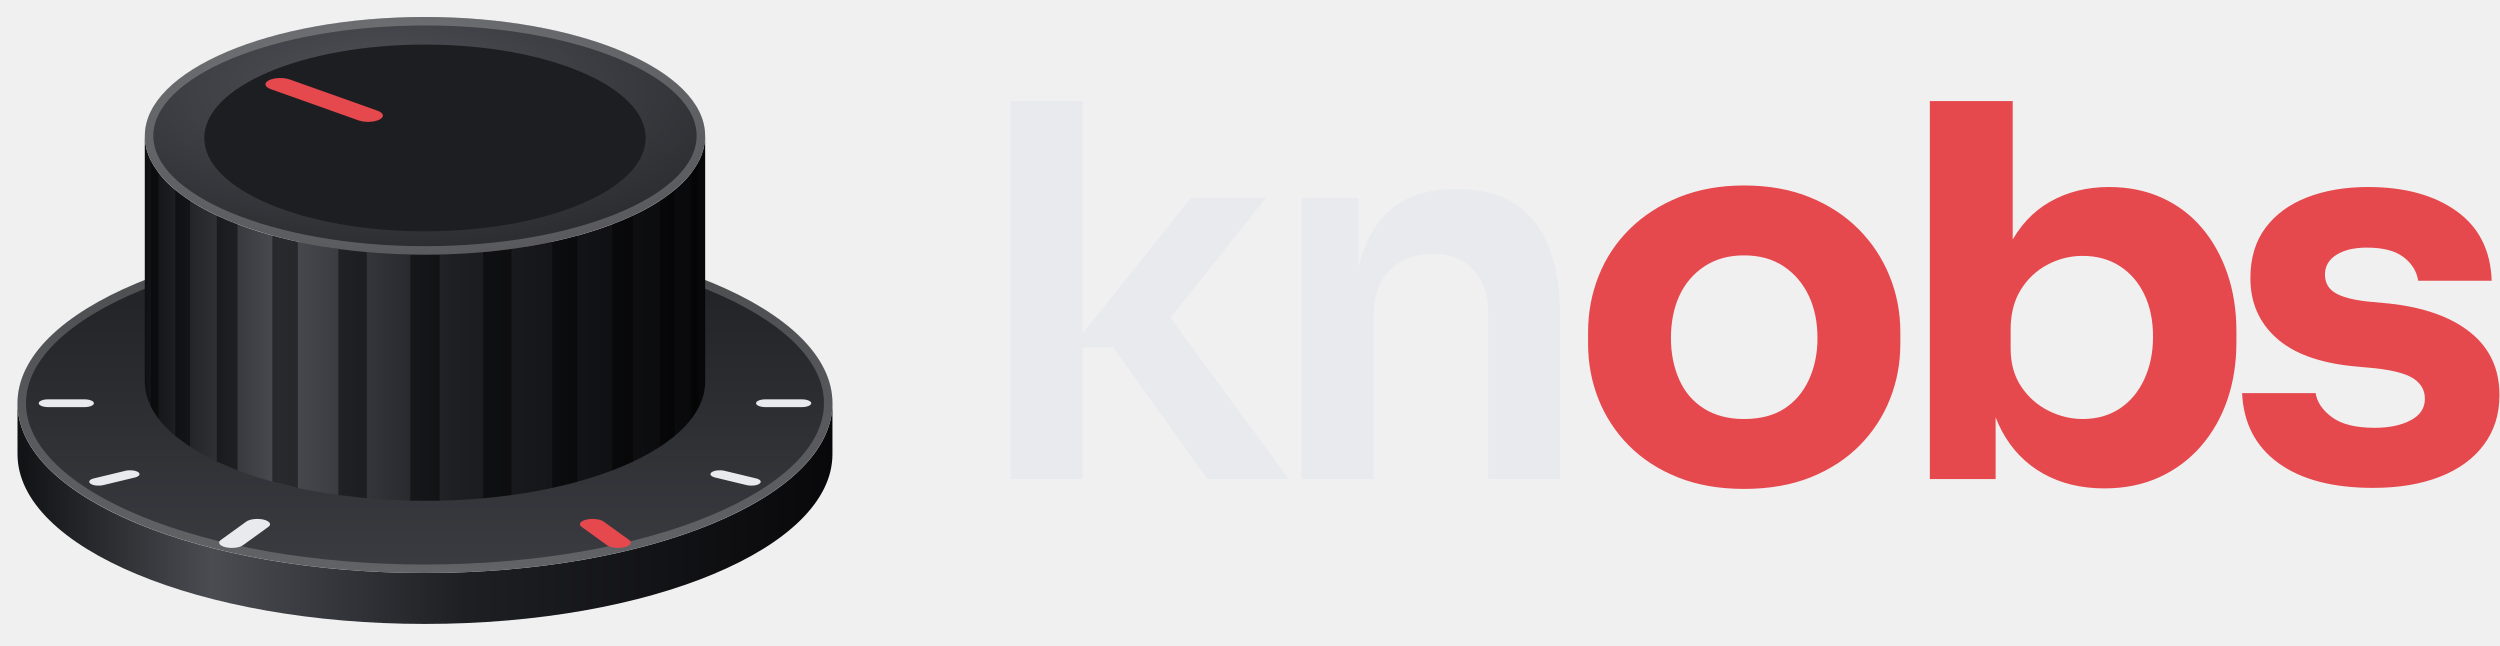
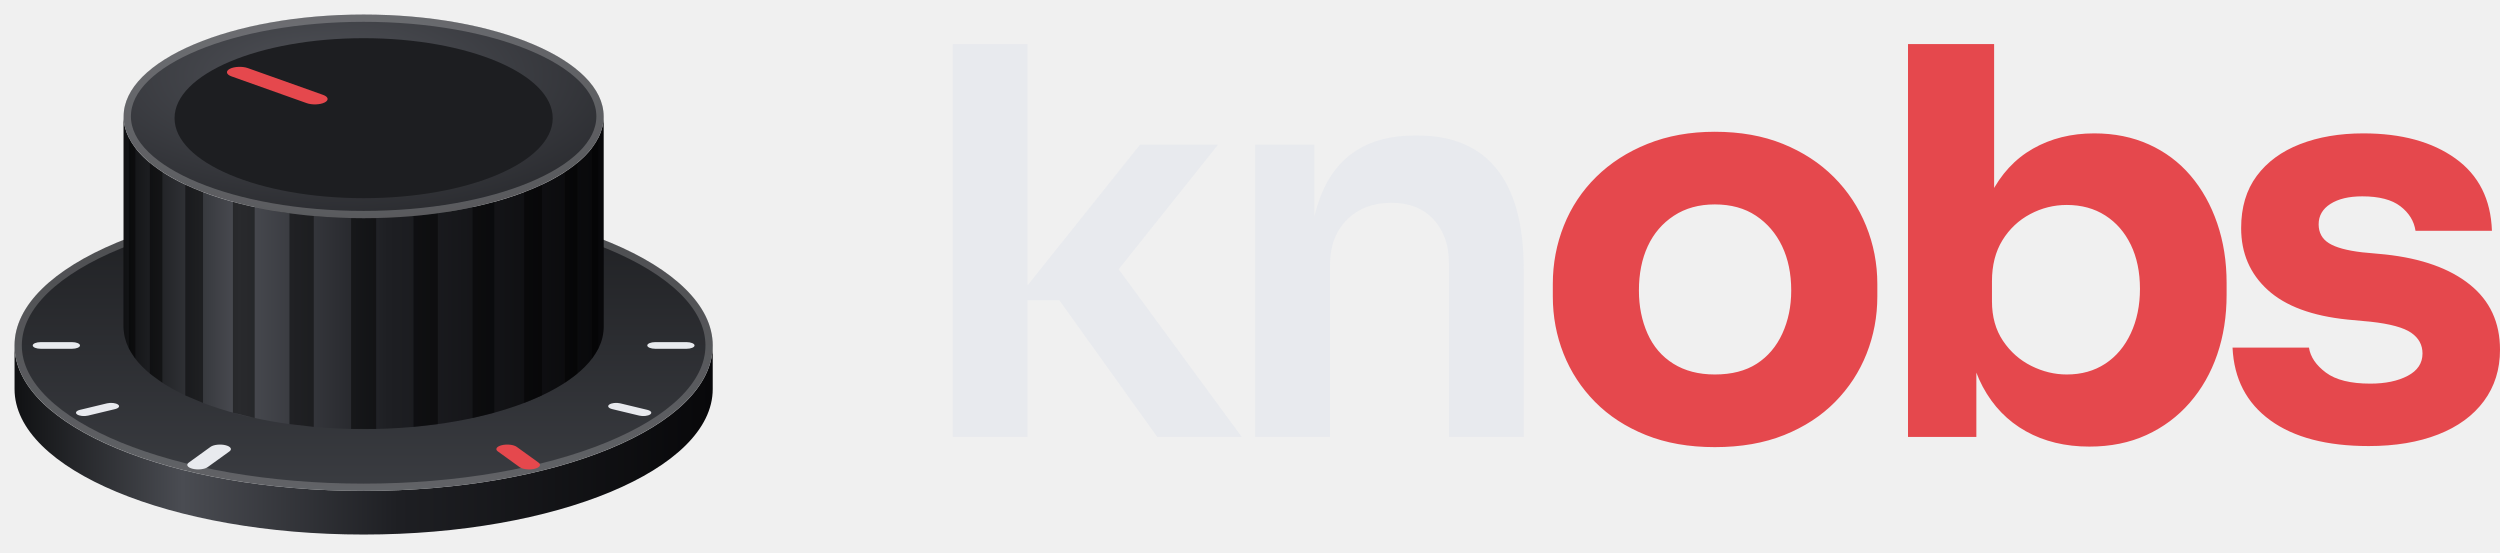
- <svg xmlns="http://www.w3.org/2000/svg" viewBox="0 0 588.75 152.00" width="1178" height="304">
+ <svg xmlns="http://www.w3.org/2000/svg" viewBox="0 0 687.50 152.00" width="1375" height="304">
  <svg x="0.00" y="0.00" width="200.00" height="152.00" viewBox="20 40 200 152">
    <defs>
      <linearGradient id="k5b-side" x1="0" x2="1">
        <stop offset="0" stop-color="#101113" />
        <stop offset=".24" stop-color="#4a4c52" />
        <stop offset=".55" stop-color="#1e1f23" />
        <stop offset="1" stop-color="#08080a" />
      </linearGradient>
      <linearGradient id="k5b-skirt" x1="0" y1="0" x2="0" y2="1">
        <stop offset="0" stop-color="#1e1f22" />
        <stop offset="1" stop-color="#3a3c41" />
      </linearGradient>
      <radialGradient id="k5b-top" cx=".42" cy=".3" r=".8">
        <stop offset="0" stop-color="#505258" />
        <stop offset="1" stop-color="#26272b" />
      </radialGradient>
      <clipPath id="k5b-clip">
        <path d="M54 72 V130 A66 28 0 0 0 186 130 V72 A66 28 0 0 1 54 72 Z" />
      </clipPath>
    </defs>
    <path d="M24 135 V147 A96 40 0 0 0 216 147 V135 A96 40 0 0 1 24 135 Z" fill="url(#k5b-side)" />
    <ellipse cx="120" cy="135" rx="96" ry="40" fill="url(#k5b-skirt)" />
    <ellipse cx="120" cy="135" rx="95" ry="39" fill="none" stroke="#fff" stroke-opacity=".2" stroke-width="2" />
    <g transform="translate(120 135) scale(1 .4167)">
      <g fill="#e8eaee">
        <rect x="-3" y="-94" width="6" height="18" rx="3" transform="rotate(-150)" />
        <rect x="-2.2" y="-91" width="4.4" height="13" rx="2.2" transform="rotate(-120)" />
        <rect x="-2.2" y="-91" width="4.4" height="13" rx="2.2" transform="rotate(-90)" />
        <rect x="-2.2" y="-91" width="4.4" height="13" rx="2.2" transform="rotate(90)" />
        <rect x="-2.2" y="-91" width="4.4" height="13" rx="2.2" transform="rotate(120)" />
      </g>
      <rect x="-3" y="-94" width="6" height="18" rx="3" fill="#e5484d" transform="rotate(150)" />
    </g>
    <path d="M54 72 V130 A66 28 0 0 0 186 130 V72 A66 28 0 0 1 54 72 Z" fill="url(#k5b-side)" />
    <g clip-path="url(#k5b-clip)">
      <path d="M54.00 72.00L54.09 73.47L54.09 131.47L54.00 130.00ZM55.44 77.82L57.23 80.65L57.23 138.65L55.44 135.82ZM61.19 84.71L64.65 87.25L64.65 145.25L61.19 142.71ZM70.95 90.74L75.84 92.81L75.84 150.81L70.95 148.74ZM84.05 95.48L90.04 96.95L90.04 154.95L84.05 153.48ZM99.60 98.63L106.28 99.39L106.28 157.39L99.60 156.63ZM116.55 99.96L123.45 99.96L123.45 157.96L116.55 157.96ZM133.72 99.39L140.40 98.63L140.40 156.63L133.72 157.39ZM149.96 96.95L155.95 95.48L155.95 153.48L149.96 154.95ZM164.16 92.81L169.05 90.74L169.05 148.74L164.16 150.81ZM175.35 87.25L178.81 84.71L178.81 142.71L175.35 145.25ZM182.77 80.65L184.56 77.82L184.56 135.82L182.77 138.65ZM185.91 73.47L186.00 72.00L186.00 130.00L185.91 131.47Z" fill="#000" fill-opacity=".45" />
    </g>
    <ellipse cx="120" cy="72" rx="66" ry="28" fill="url(#k5b-top)" />
    <ellipse cx="120" cy="72" rx="65" ry="27" fill="none" stroke="#fff" stroke-opacity=".22" stroke-width="2" />
    <ellipse cx="120" cy="72.5" rx="52" ry="22" fill="#1d1e21" />
    <g transform="translate(120 72) scale(1 .4242)">
      <rect x="-3.5" y="-48" width="7" height="34" rx="3.5" fill="#e5484d" transform="rotate(-50)" />
    </g>
  </svg>
-   <g transform="translate(228.36 112.87) scale(1.22)">
+   <g transform="translate(250.31 120.15) scale(1.48)">
    <path fill="#e8eaee" d="M61.60 0L45.90 0L27.70-25.40L19.60-25.40L42.70-54.30L57.20-54.30L35.90-27.60L36.20-34.60L61.60 0ZM21.80 0L7.90 0L7.90-73L21.80-73L21.80 0ZM78 0L64.10 0L64.10-54.30L75.10-54.30L75.10-31L74.10-31Q74.10-39.30 76.30-44.85Q78.50-50.40 82.85-53.20Q87.20-56 93.70-56L93.70-56L94.30-56Q104-56 109-49.75Q114-43.50 114-31.10L114-31.10L114 0L100.10 0L100.10-32.30Q100.10-37.30 97.25-40.40Q94.40-43.50 89.40-43.50L89.40-43.50Q84.30-43.50 81.15-40.35Q78-37.20 78-31.90L78-31.90L78 0Z" />
    <path fill="#e5484d" d="M149.50 1.90L149.50 1.90Q142.30 1.90 136.70-0.35Q131.10-2.60 127.25-6.50Q123.40-10.40 121.40-15.45Q119.40-20.50 119.40-26.10L119.40-26.10L119.40-28.40Q119.40-34.10 121.45-39.25Q123.50-44.40 127.45-48.30Q131.40-52.20 137-54.45Q142.60-56.70 149.50-56.70L149.50-56.70Q156.60-56.70 162.15-54.45Q167.70-52.20 171.60-48.30Q175.50-44.40 177.60-39.25Q179.70-34.10 179.70-28.40L179.70-28.40L179.70-26.10Q179.70-20.50 177.70-15.45Q175.70-10.40 171.85-6.50Q168-2.60 162.40-0.35Q156.80 1.90 149.50 1.90ZM149.50-11.60L149.50-11.60Q154.20-11.60 157.30-13.60Q160.40-15.60 162.05-19.20Q163.70-22.80 163.70-27.20L163.70-27.20Q163.70-31.90 162-35.45Q160.30-39 157.15-41.10Q154-43.20 149.50-43.20L149.50-43.20Q145.10-43.20 141.90-41.10Q138.70-39 137.05-35.45Q135.40-31.90 135.40-27.20L135.40-27.20Q135.40-22.80 137-19.20Q138.60-15.60 141.80-13.60Q145-11.60 149.50-11.60ZM219.10 1.80L219.10 1.80Q212.40 1.80 207.30-1.05Q202.20-3.90 199.30-9.30Q196.40-14.70 196.20-22.50L196.20-22.50L198.10-22.50L198.10 0L185.40 0L185.40-73L201.40-73L201.40-35.90L197.60-31.10Q197.90-39.40 200.75-45.05Q203.60-50.70 208.60-53.55Q213.60-56.40 220-56.40L220-56.40Q225.60-56.40 230.15-54.35Q234.70-52.30 237.90-48.55Q241.10-44.80 242.85-39.70Q244.60-34.60 244.60-28.60L244.60-28.60L244.60-26.40Q244.60-20.40 242.85-15.30Q241.10-10.20 237.75-6.35Q234.40-2.50 229.70-0.35Q225 1.80 219.10 1.80ZM214.90-11.60L214.90-11.60Q219-11.60 222.05-13.60Q225.10-15.60 226.80-19.25Q228.50-22.90 228.50-27.50L228.50-27.50Q228.50-32.20 226.80-35.70Q225.10-39.20 222.05-41.15Q219-43.10 214.90-43.10L214.90-43.10Q211.30-43.10 208.10-41.40Q204.90-39.70 202.95-36.55Q201-33.40 201-28.90L201-28.90L201-25.20Q201-20.90 203.05-17.85Q205.10-14.80 208.30-13.20Q211.50-11.60 214.90-11.60ZM271 1.70L271 1.70Q259.30 1.70 252.70-3.10Q246.10-7.90 245.70-16.60L245.70-16.60L259.90-16.60Q260.30-14 263.05-11.95Q265.80-9.90 271.30-9.90L271.30-9.90Q275.50-9.90 278.25-11.35Q281-12.80 281-15.50L281-15.50Q281-17.90 278.90-19.35Q276.80-20.80 271.40-21.40L271.40-21.40L267.10-21.80Q257.20-22.80 252.25-27.30Q247.30-31.80 247.30-38.80L247.30-38.80Q247.30-44.60 250.20-48.50Q253.10-52.40 258.25-54.40Q263.40-56.40 270-56.40L270-56.40Q280.60-56.40 287.10-51.75Q293.60-47.10 293.90-38.30L293.90-38.30L279.70-38.30Q279.30-41 276.90-42.85Q274.50-44.70 269.80-44.70L269.80-44.70Q266.10-44.70 263.90-43.30Q261.70-41.90 261.70-39.50L261.70-39.50Q261.70-37.20 263.60-36Q265.50-34.80 269.80-34.30L269.80-34.30L274.10-33.90Q284.20-32.80 289.80-28.30Q295.40-23.80 295.40-16.20L295.40-16.20Q295.40-10.70 292.40-6.65Q289.40-2.60 283.90-0.45Q278.40 1.70 271 1.70Z" />
  </g>
</svg>
